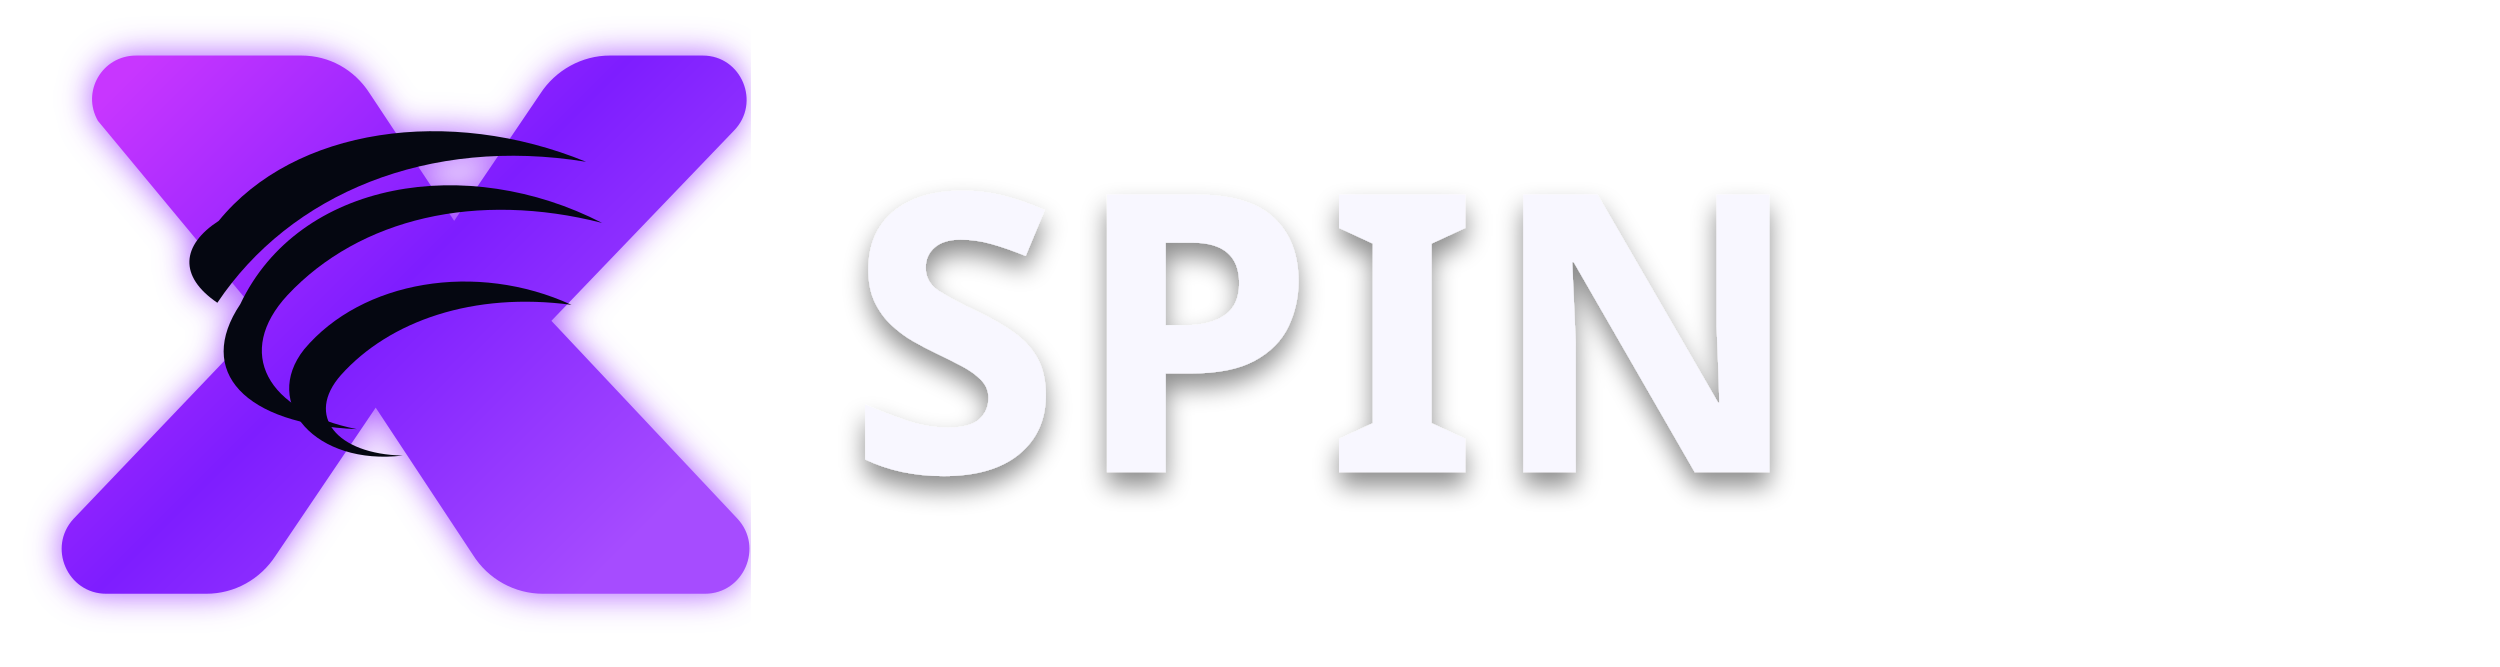
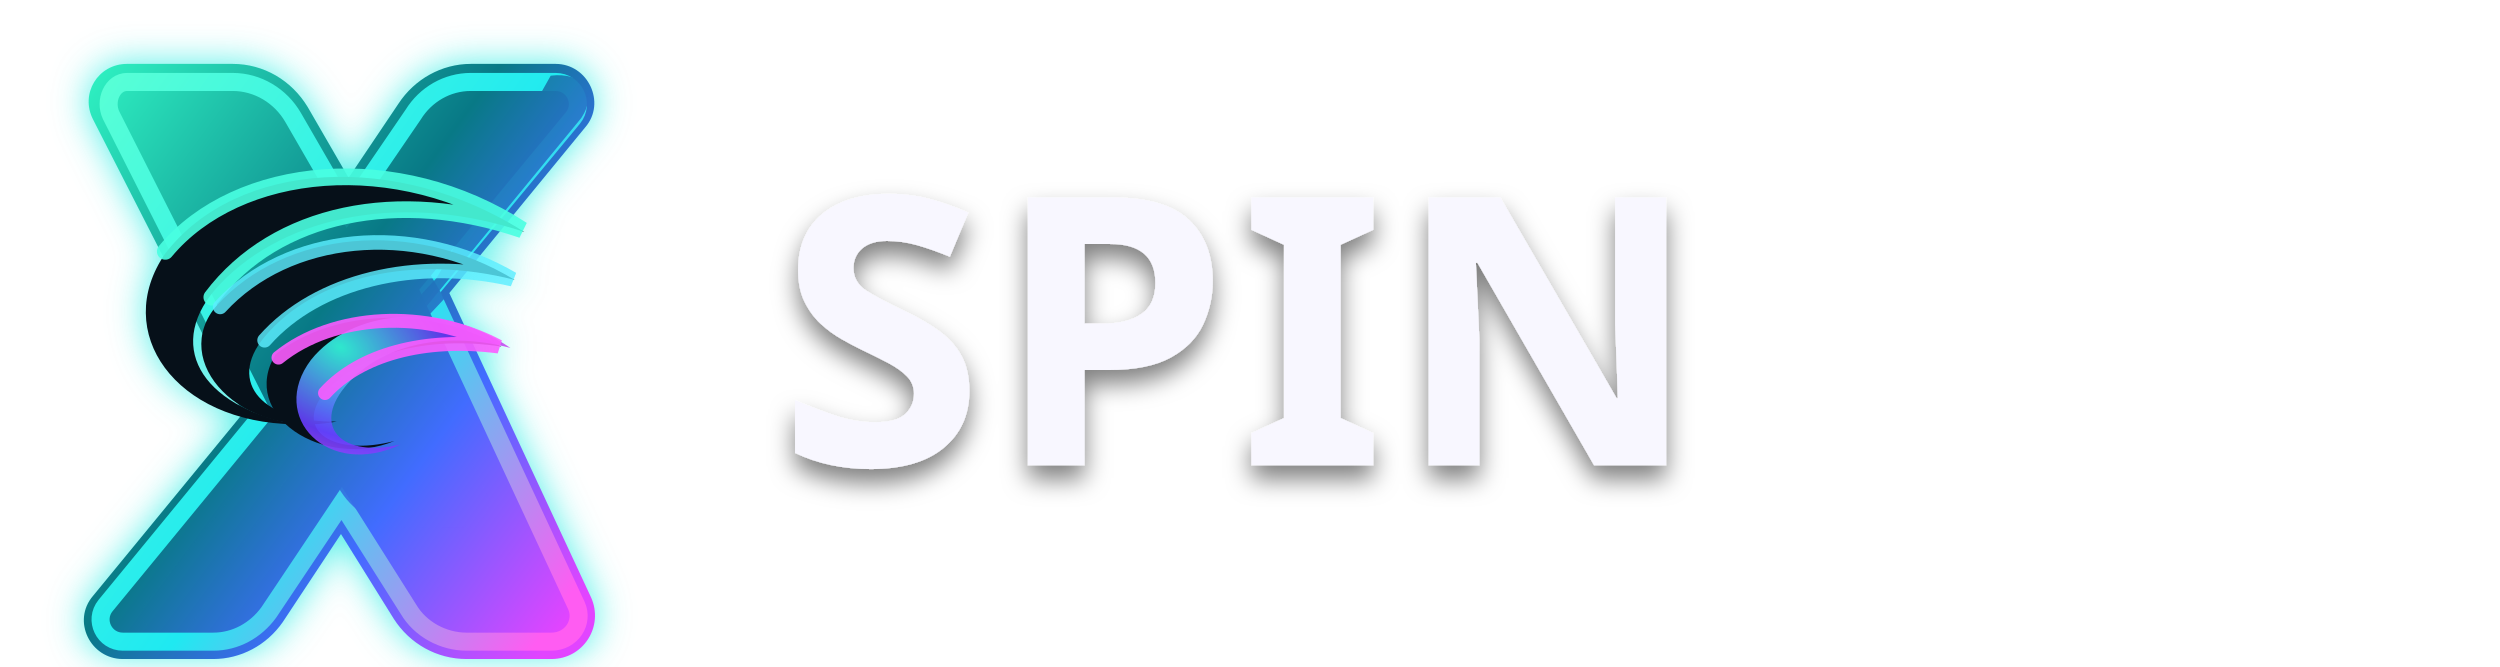
<svg xmlns="http://www.w3.org/2000/svg" width="360" height="96" viewBox="0 0 360 96" fill="none">
  <defs>
-     <linearGradient id="xspinPurple" x1="16" y1="13" x2="86" y2="83" gradientUnits="userSpaceOnUse">
-       <stop stop-color="#C836FF" />
-       <stop offset="0.5" stop-color="#7E1DFF" />
-       <stop offset="1" stop-color="#A64CFF" />
+     <linearGradient id="xspinLogoFill" x1="8" y1="18" x2="90" y2="78" gradientUnits="userSpaceOnUse">
+       <stop stop-color="#2EF0C1" />
+       <stop offset="0.46" stop-color="#087986" />
+       <stop offset="0.7" stop-color="#416CFF" />
+       <stop offset="1" stop-color="#E244FF" />
    </linearGradient>
-     <filter id="xspinGlow" x="0" y="0" width="108" height="96" filterUnits="userSpaceOnUse" color-interpolation-filters="sRGB">
-       <feGaussianBlur in="SourceAlpha" stdDeviation="2.4" result="blur" />
-       <feColorMatrix in="blur" type="matrix" values="0 0 0 0 0.56 0 0 0 0 0.12 0 0 0 0 1 0 0 0 0.75 0" />
+     <linearGradient id="xspinLogoStroke" x1="10" y1="20" x2="89" y2="76" gradientUnits="userSpaceOnUse">
+       <stop stop-color="#57FFD6" />
+       <stop offset="0.56" stop-color="#1FE9F1" />
+       <stop offset="1" stop-color="#FF5CF2" />
+     </linearGradient>
+     <radialGradient id="xspinLogoCore" cx="0" cy="0" r="1" gradientUnits="userSpaceOnUse" gradientTransform="translate(49 50) rotate(28) scale(32 22)">
+       <stop stop-color="#32FFE1" />
+       <stop offset="0.55" stop-color="#673BFF" />
+       <stop offset="1" stop-color="#FF55E8" />
+     </radialGradient>
+     <filter id="xspinLogoGlow" x="0" y="0" width="106" height="96" filterUnits="userSpaceOnUse" color-interpolation-filters="sRGB">
+       <feGaussianBlur in="SourceAlpha" stdDeviation="2.6" result="blur" />
+       <feColorMatrix in="blur" type="matrix" values="0 0 0 0 0.08 0 0 0 0 0.92 0 0 0 0 0.88 0 0 0 0.75 0" />
      <feBlend in="SourceGraphic" />
    </filter>
-     <filter id="wordShadow" x="104" y="18" width="242" height="62" filterUnits="userSpaceOnUse" color-interpolation-filters="sRGB">
-       <feDropShadow dx="0" dy="2" stdDeviation="1.8" flood-color="#000000" flood-opacity="0.45" />
+     <filter id="xspinWordShadow" x="106" y="18" width="240" height="60" filterUnits="userSpaceOnUse" color-interpolation-filters="sRGB">
+       <feDropShadow dx="0" dy="2" stdDeviation="1.8" flood-color="#000000" flood-opacity="0.5" />
    </filter>
  </defs>
-   <g filter="url(#xspinGlow)">
-     <path d="M14.1 17.4C11.7 13.2 14.7 8 19.6 8H43.4C47.4 8 51 10 53.2 13.4L65.4 31.8L77.8 13.5C80 10.1 83.8 8 87.8 8H101.2C106.8 8 109.6 14.8 105.7 18.8L79.4 46.2L106.2 74.7C110 78.8 107.1 85.5 101.5 85.5H78.2C74.1 85.5 70.3 83.4 68.1 79.9L54.1 58.7L39.7 80C37.5 83.4 33.8 85.5 29.7 85.5H15.3C9.7 85.5 6.8 78.8 10.6 74.7L37.9 46.1L14.1 17.4Z" fill="url(#xspinPurple)" />
-     <path d="M34.6 43.8C43.1 25.9 67.3 22.1 86.7 32.1C68.7 27.5 51.8 31.4 41.4 42.5C33.8 50.7 38.3 59.2 51.4 61.8C35.2 61.1 28.1 53.5 34.6 43.8Z" fill="#050711" />
-     <path d="M43.8 50.3C52.1 40.4 68.6 37.6 82.3 43.9C68.2 42 56.1 46.2 49.1 54C43.9 59.9 48.5 65.4 58 65.6C45.5 67.1 37.6 58.1 43.8 50.3Z" fill="#050711" />
-     <path d="M31.5 31.8C42.4 18.4 64.6 15.2 84.4 23.3C61.7 19.6 41.8 27.9 31.3 43.6C25.7 39.8 26.1 35.3 31.5 31.8Z" fill="#050711" />
+   <g filter="url(#xspinLogoGlow)">
+     <path d="M13.4 17.2C11.5 13.5 14.1 9.2 18.3 9.2H33.5C38 9.2 42 11.6 44.3 15.4L50.2 25.6L57.4 14.9C59.7 11.4 63.6 9.2 67.8 9.2H80C84.7 9.2 87.3 14.8 84.3 18.3L64.7 42.2L85.1 86C87 90.2 84 94.9 79.4 94.9H67.2C62.9 94.9 59 92.7 56.7 89.1L49.1 76.9L40.7 89.6C38.4 92.9 34.7 94.9 30.7 94.9H17.7C13 94.9 10.3 89.4 13.4 85.8L35 59.5L13.4 17.2Z" fill="url(#xspinLogoFill)" />
+     <path d="M18.3 11.8H33.5C37.1 11.8 40.4 13.8 42.2 16.9L50 30.4L59.5 16.5C61.3 13.6 64.4 11.8 67.8 11.8H80C82.7 11.8 84.2 14.9 82.5 17L61.9 41.9L83 87.2C84.1 89.6 82.3 92.4 79.4 92.4H67.2C63.8 92.4 60.5 90.6 58.8 87.7L49.2 72.5L38.7 88.2C36.8 90.8 33.9 92.4 30.7 92.4H17.7C15 92.4 13.5 89.3 15.2 87.2L37.8 59.7L16 16.6C15 14.5 16.2 11.8 18.3 11.8Z" stroke="url(#xspinLogoStroke)" stroke-width="2.6" />
+     <path d="M21.6 86L46.9 55L35.5 32.5C34.4 30.4 35.9 27.8 38.3 27.8H48.7C52.7 27.8 56.4 29.9 58.3 33.3L64 43L44.7 63.6L26.8 91H24.5C20.7 91 19.1 88.9 21.6 86Z" fill="url(#xspinLogoFill)" opacity="0.9" />
+     <path d="M83.7 17L58.8 47.3L70 70.8C71.1 73.2 69.4 75.9 66.8 75.9H58.4C54.6 75.9 51.1 73.9 49.1 70.8L42.8 61.4L62.9 40L79.3 10.9C83.9 10.3 86.1 13.4 83.7 17Z" fill="url(#xspinLogoFill)" opacity="0.9" />
+     <path d="M23.8 36.5C34.2 23 57.3 21.8 75.5 33.4C58.5 27.7 41.3 30.8 31.7 40.9C23.5 49.5 28.8 58.5 42.5 61.1C25.2 60.9 16 47.8 23.8 36.5Z" fill="#061019" />
+     <path d="M31.3 43.9C41 33.3 59.3 31.3 74.1 40.3C59.6 36.6 45.5 39.7 38.1 48.5C32.5 55.2 38.1 60.9 48.5 60.7C34.8 63.4 24.1 52 31.3 43.9Z" fill="#061019" />
+     <path d="M39.7 51C47.7 44.7 61.5 43.8 72.2 49.9C61.5 48.3 51.7 50.9 46.6 56.7C42.4 62 48 65.8 56.8 63.5C46.7 67.7 34.3 59.8 39.7 51Z" fill="#061019" />
+     <path d="M44.8 51.8C50.5 44.7 63.3 43.1 73.5 50.1C63.3 47.4 54.1 50.1 49.6 55.8C45 61.5 49.2 66 57.7 64C47.3 69 38.5 60.1 44.8 51.8Z" fill="url(#xspinLogoCore)" opacity="0.9" />
+     <path d="M23.8 36.2C34.2 23.7 57.2 21.4 75.2 33.1C57.5 27 39.7 30.6 30.5 42.8" stroke="#49FFE1" stroke-width="2.4" stroke-linecap="round" opacity="0.9" />
+     <path d="M31.7 44.2C41.4 33.6 59.4 31.8 73.8 40.2C59.9 37 45.7 40.4 38.1 49" stroke="#5CEEFF" stroke-width="2.1" stroke-linecap="round" opacity="0.82" />
+     <path d="M40.1 51.5C48 45.1 61.4 44.4 71.8 49.9C61 48.5 51.8 51.1 46.8 56.6" stroke="#FB5CFF" stroke-width="2" stroke-linecap="round" opacity="0.9" />
  </g>
-   <g filter="url(#wordShadow)" fill="#F8F7FF">
-     <text x="122" y="68" font-family="Arial Black, Impact, system-ui, sans-serif" font-size="56" font-weight="900" letter-spacing="1.5">SPIN</text>
+   <g filter="url(#xspinWordShadow)" fill="#F8F7FF">
+     <text x="112" y="67" font-family="Arial Black, Impact, system-ui, sans-serif" font-size="54" font-weight="900" letter-spacing="1.4">SPIN</text>
  </g>
</svg>
